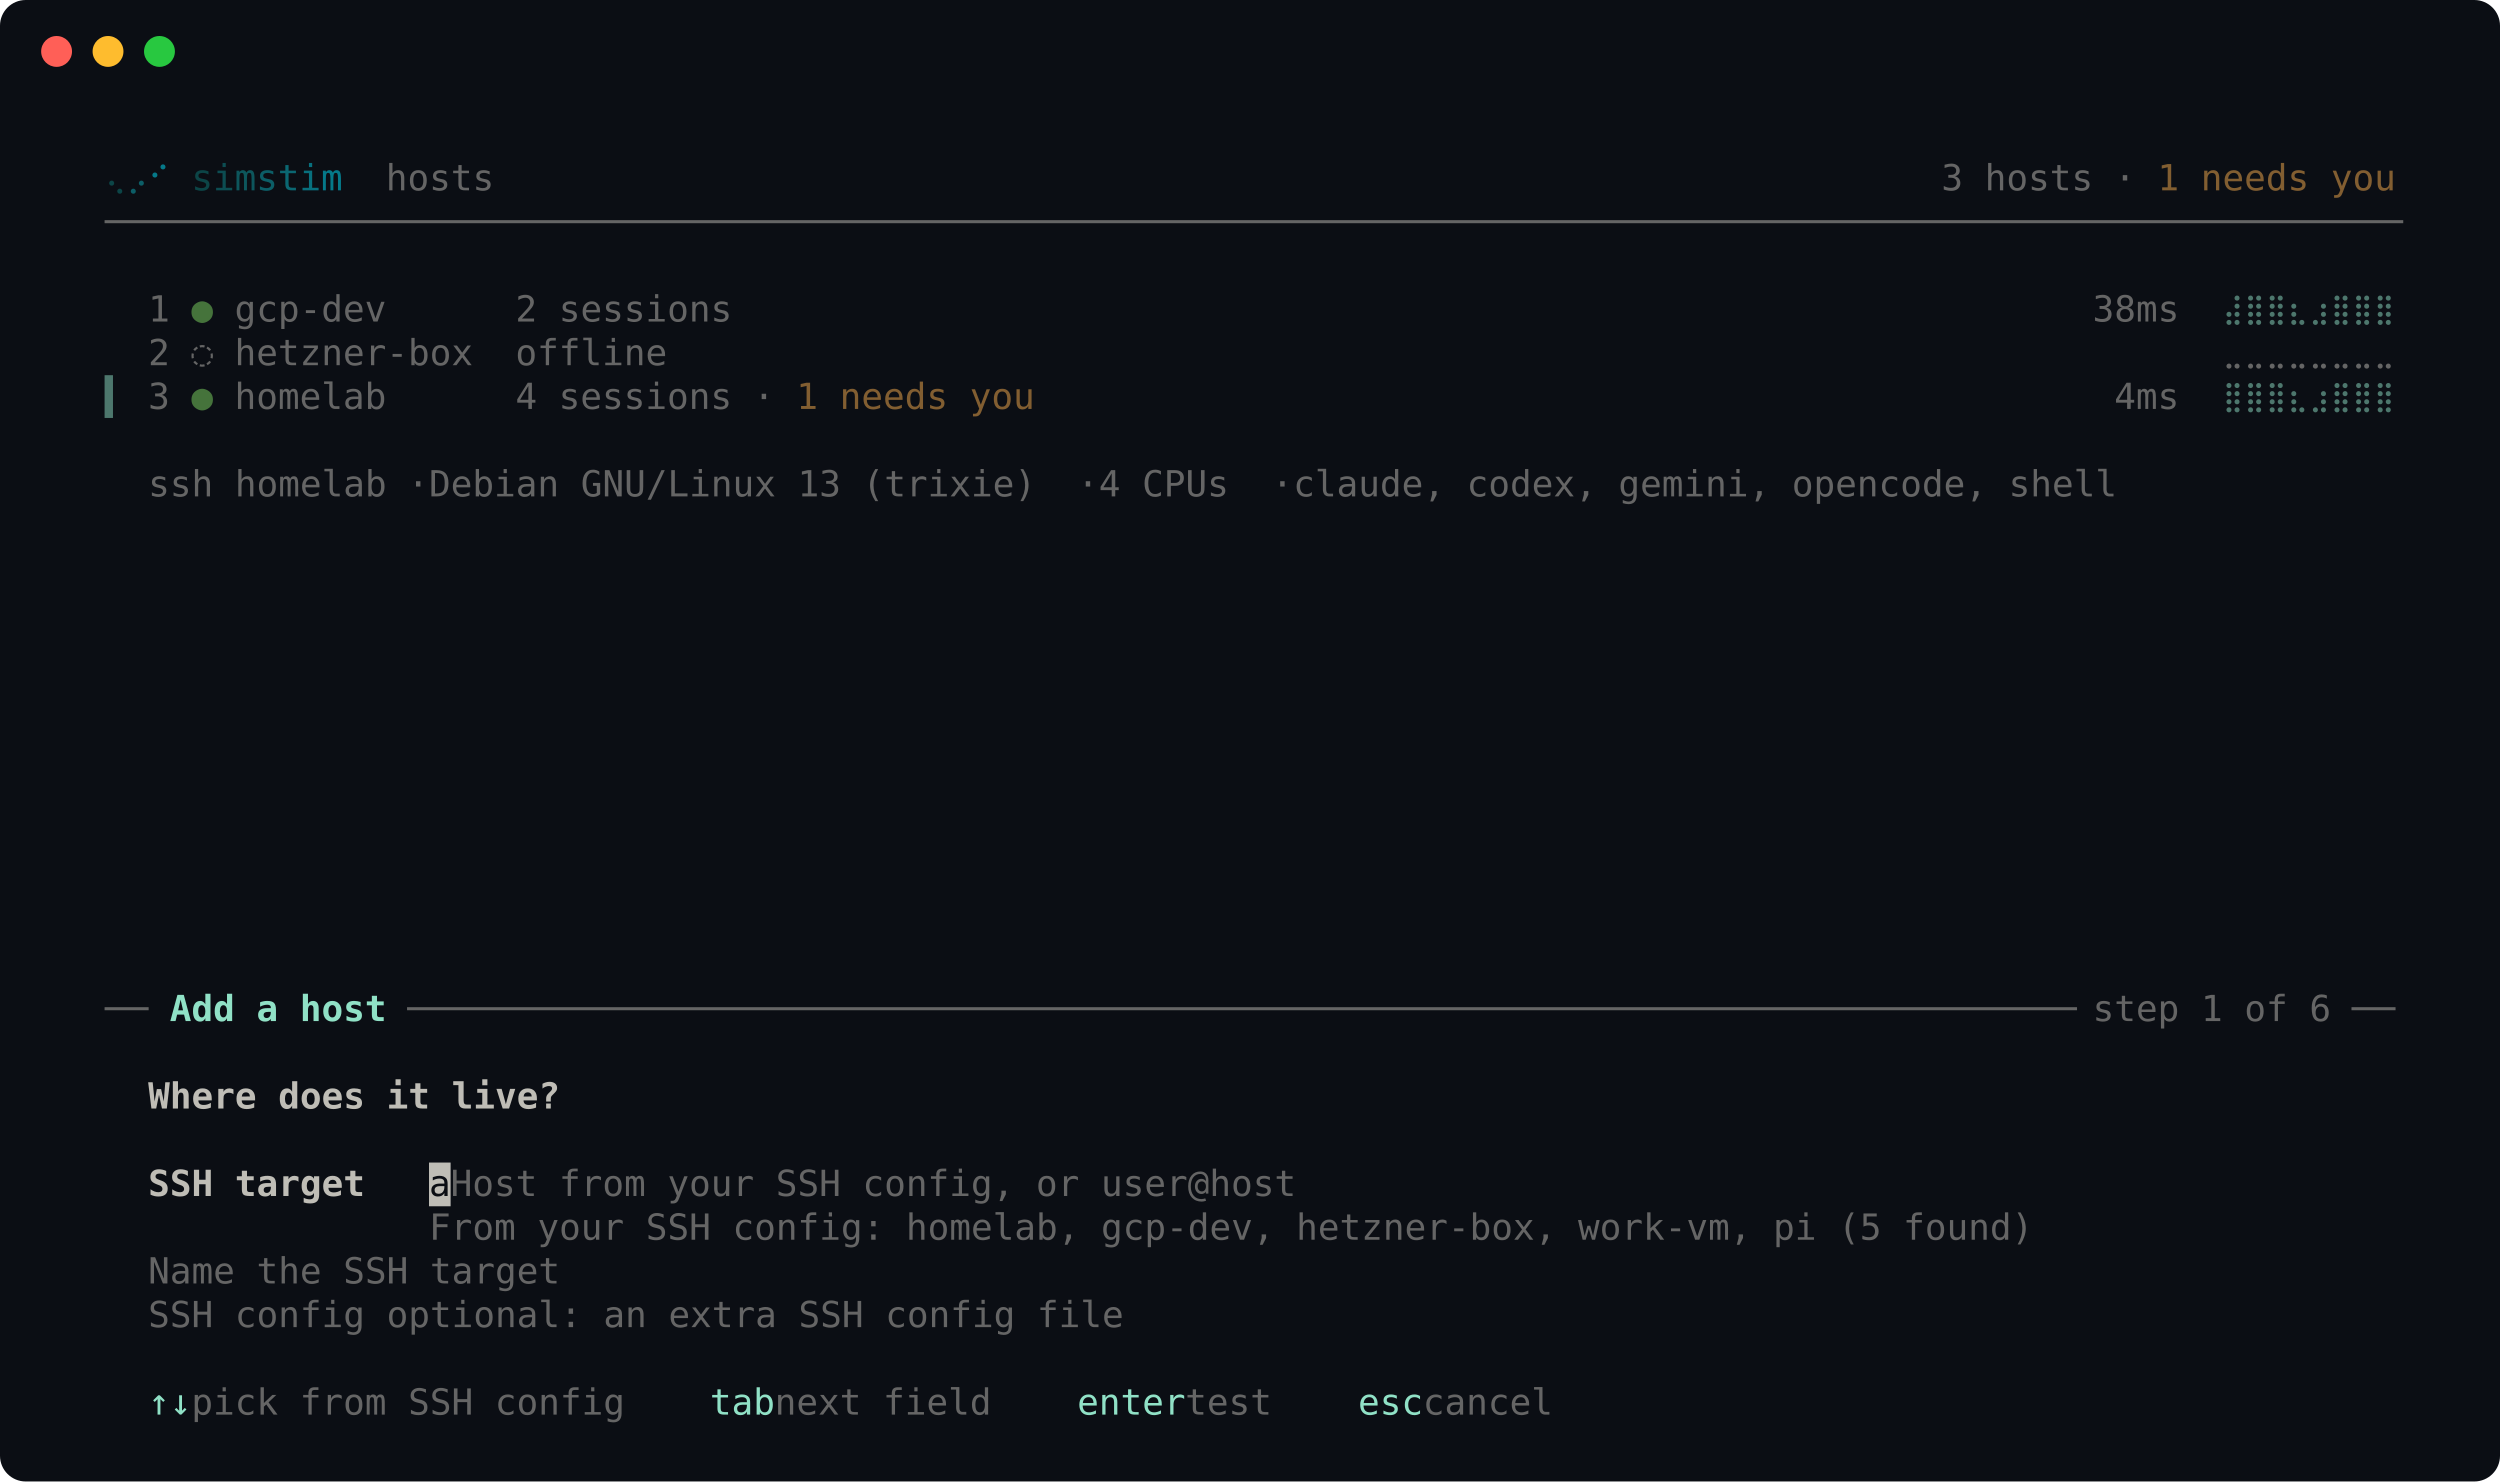
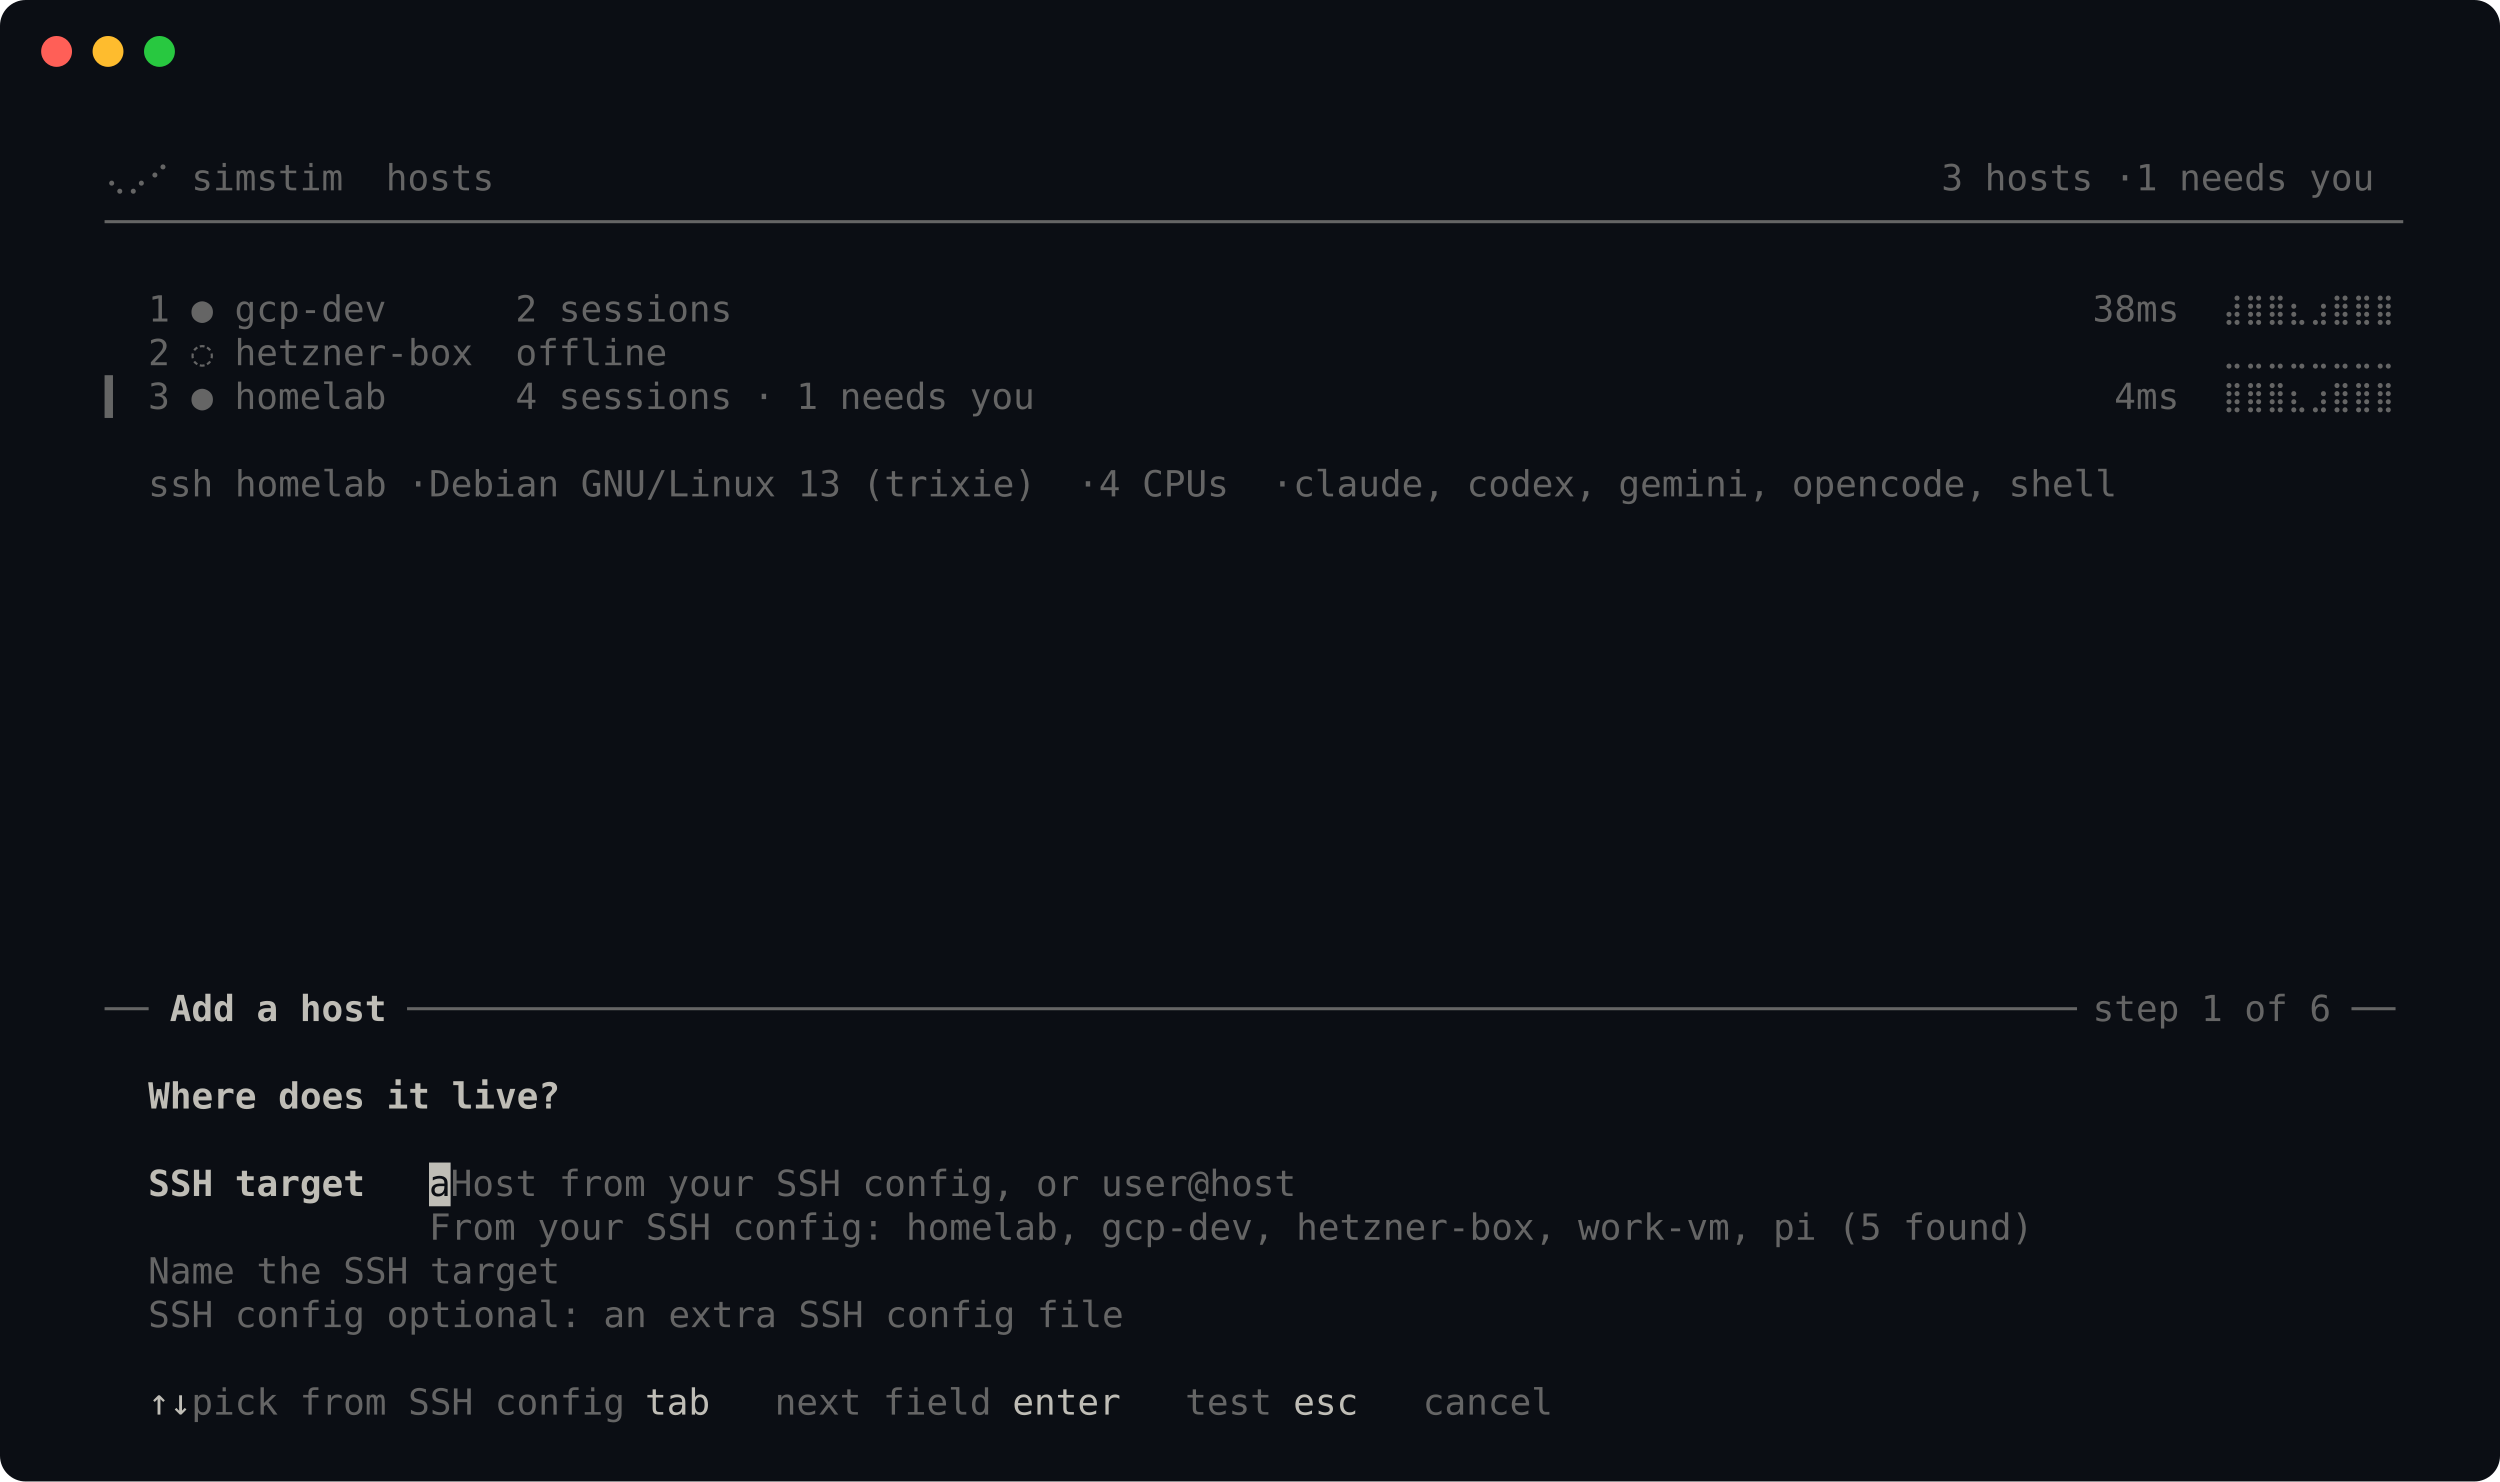
<svg xmlns="http://www.w3.org/2000/svg" width="972" height="576" viewBox="0 0 972 576">
  <style>text{font-family:"JetBrains Mono","SF Mono",Menlo,Consolas,"DejaVu Sans Mono",monospace;font-size:14px;white-space:pre}</style>
  <rect width="972" height="576" rx="10" fill="#0B0E14" />
  <circle cx="22" cy="20" r="6" fill="#FF5F57" />
  <circle cx="42" cy="20" r="6" fill="#FEBC2E" />
  <circle cx="62" cy="20" r="6" fill="#28C840" />
-   <text x="40.8" y="74.0" textLength="8.4" fill="#0C4547">⢄</text>
-   <text x="49.2" y="74.0" textLength="8.4" fill="#0C5E67">⡠</text>
-   <text x="57.6" y="74.0" textLength="8.4" fill="#057989">⠊</text>
-   <text x="74.4" y="74.0" textLength="8.4" fill="#0C4547">s</text>
-   <text x="82.8" y="74.0" textLength="8.4" fill="#0C4D52">i</text>
-   <text x="91.2" y="74.0" textLength="8.4" fill="#0D565C">m</text>
-   <text x="99.6" y="74.0" textLength="8.4" fill="#0C5E67">s</text>
-   <text x="108.0" y="74.0" textLength="8.4" fill="#0B6772">t</text>
-   <text x="116.4" y="74.0" textLength="8.4" fill="#08707E">i</text>
-   <text x="124.8" y="74.0" textLength="8.4" fill="#057989">m</text>
+   <text x="40.8" y="74.0" textLength="8.4" fill="#656565">⢄</text>
+   <text x="49.2" y="74.0" textLength="8.4" fill="#656565">⡠</text>
+   <text x="57.6" y="74.0" textLength="8.4" fill="#656565">⠊</text>
+   <text x="74.4" y="74.0" textLength="58.8" fill="#656565">simstim</text>
  <text x="150.0" y="74.0" textLength="42.0" fill="#656565">hosts</text>
  <text x="754.8" y="74.0" textLength="67.2" fill="#656565">3 hosts </text>
  <text x="822.0" y="74.0" textLength="8.4" fill="#656565">·</text>
-   <text x="838.8" y="74.0" textLength="92.4" fill="#825E31">1 needs you</text>
+   <text x="830.4" y="74.0" textLength="100.8" fill="#656565"> 1 needs you</text>
  <text x="40.8" y="91.0" textLength="890.4" fill="#656565">──────────────────────────────────────────────────────────────────────────────────────────────────────────</text>
  <text x="57.6" y="125.0" textLength="8.4" fill="#656565">1</text>
-   <text x="74.4" y="125.0" textLength="8.4" fill="#45733B">●</text>
+   <text x="74.4" y="125.0" textLength="8.4" fill="#656565">●</text>
  <text x="91.2" y="125.0" textLength="58.8" fill="#656565">gcp-dev</text>
  <text x="200.4" y="125.0" textLength="84.0" fill="#656565">2 sessions</text>
  <text x="813.6" y="125.0" textLength="33.6" fill="#656565">38ms</text>
-   <text x="864.0" y="125.0" textLength="8.4" fill="#4D776D">⣼</text>
-   <text x="872.4" y="125.0" textLength="8.4" fill="#4D776D">⣿</text>
-   <text x="880.8" y="125.0" textLength="8.4" fill="#4D776D">⣿</text>
-   <text x="889.2" y="125.0" textLength="8.4" fill="#4D776D">⣆</text>
-   <text x="897.6" y="125.0" textLength="8.4" fill="#4D776D">⣰</text>
-   <text x="906.0" y="125.0" textLength="8.4" fill="#4D776D">⣿</text>
-   <text x="914.4" y="125.0" textLength="8.4" fill="#4D776D">⣿</text>
-   <text x="922.8" y="125.0" textLength="8.4" fill="#4D776D">⣿</text>
+   <text x="864.0" y="125.0" textLength="8.4" fill="#656565">⣼</text>
+   <text x="872.4" y="125.0" textLength="8.4" fill="#656565">⣿</text>
+   <text x="880.8" y="125.0" textLength="8.4" fill="#656565">⣿</text>
+   <text x="889.2" y="125.0" textLength="8.4" fill="#656565">⣆</text>
+   <text x="897.6" y="125.0" textLength="8.4" fill="#656565">⣰</text>
+   <text x="906.0" y="125.0" textLength="8.4" fill="#656565">⣿</text>
+   <text x="914.4" y="125.0" textLength="8.4" fill="#656565">⣿</text>
+   <text x="922.8" y="125.0" textLength="8.4" fill="#656565">⣿</text>
  <text x="57.6" y="142.0" textLength="8.4" fill="#656565">2</text>
  <text x="74.4" y="142.0" textLength="8.4" fill="#656565">◌</text>
  <text x="91.2" y="142.0" textLength="92.4" fill="#656565">hetzner-box</text>
  <text x="200.4" y="142.0" textLength="58.8" fill="#656565">offline</text>
  <text x="864.0" y="142.0" textLength="8.4" fill="#656565">⣀</text>
  <text x="872.4" y="142.0" textLength="8.4" fill="#656565">⣀</text>
  <text x="880.8" y="142.0" textLength="8.4" fill="#656565">⣀</text>
  <text x="889.2" y="142.0" textLength="8.4" fill="#656565">⣀</text>
  <text x="897.6" y="142.0" textLength="8.4" fill="#656565">⣀</text>
  <text x="906.0" y="142.0" textLength="8.4" fill="#656565">⣀</text>
  <text x="914.4" y="142.0" textLength="8.4" fill="#656565">⣀</text>
  <text x="922.8" y="142.0" textLength="8.4" fill="#656565">⣀</text>
-   <text x="40.8" y="159.0" textLength="8.4" fill="#4D776D">▍</text>
+   <text x="40.8" y="159.0" textLength="8.4" fill="#656565">▍</text>
  <text x="57.6" y="159.0" textLength="8.4" fill="#656565">3</text>
-   <text x="74.4" y="159.0" textLength="8.4" fill="#45733B">●</text>
+   <text x="74.4" y="159.0" textLength="8.4" fill="#656565">●</text>
  <text x="91.2" y="159.0" textLength="58.8" fill="#656565">homelab</text>
  <text x="200.4" y="159.0" textLength="8.4" fill="#656565">4</text>
  <text x="217.2" y="159.0" textLength="67.2" fill="#656565">sessions</text>
  <text x="292.8" y="159.0" textLength="8.4" fill="#656565">·</text>
-   <text x="309.6" y="159.0" textLength="92.4" fill="#825E31">1 needs you</text>
+   <text x="309.6" y="159.0" textLength="92.4" fill="#656565">1 needs you</text>
  <text x="822.0" y="159.0" textLength="25.2" fill="#656565">4ms</text>
-   <text x="864.0" y="159.0" textLength="8.4" fill="#4D776D">⣿</text>
-   <text x="872.4" y="159.0" textLength="8.4" fill="#4D776D">⣿</text>
-   <text x="880.8" y="159.0" textLength="8.4" fill="#4D776D">⣿</text>
-   <text x="889.2" y="159.0" textLength="8.4" fill="#4D776D">⣆</text>
-   <text x="897.6" y="159.0" textLength="8.4" fill="#4D776D">⣰</text>
-   <text x="906.0" y="159.0" textLength="8.4" fill="#4D776D">⣿</text>
-   <text x="914.4" y="159.0" textLength="8.4" fill="#4D776D">⣿</text>
-   <text x="922.8" y="159.0" textLength="8.4" fill="#4D776D">⣿</text>
+   <text x="864.0" y="159.0" textLength="8.4" fill="#656565">⣿</text>
+   <text x="872.4" y="159.0" textLength="8.4" fill="#656565">⣿</text>
+   <text x="880.8" y="159.0" textLength="8.4" fill="#656565">⣿</text>
+   <text x="889.2" y="159.0" textLength="8.4" fill="#656565">⣆</text>
+   <text x="897.6" y="159.0" textLength="8.4" fill="#656565">⣰</text>
+   <text x="906.0" y="159.0" textLength="8.4" fill="#656565">⣿</text>
+   <text x="914.4" y="159.0" textLength="8.4" fill="#656565">⣿</text>
+   <text x="922.8" y="159.0" textLength="8.4" fill="#656565">⣿</text>
  <text x="57.6" y="193.0" textLength="100.8" fill="#656565">ssh homelab </text>
  <text x="158.4" y="193.0" textLength="8.4" fill="#656565">·</text>
  <text x="166.8" y="193.0" textLength="252.0" fill="#656565"> Debian GNU/Linux 13 (trixie) </text>
  <text x="418.8" y="193.0" textLength="8.4" fill="#656565">·</text>
  <text x="427.2" y="193.0" textLength="67.2" fill="#656565"> 4 CPUs </text>
  <text x="494.4" y="193.0" textLength="8.4" fill="#656565">·</text>
  <text x="502.8" y="193.0" textLength="327.6" fill="#656565"> claude, codex, gemini, opencode, shell</text>
  <text x="40.8" y="397.0" textLength="16.8" fill="#656565">──</text>
-   <text x="66.0" y="397.0" textLength="84.0" fill="#90E1C6" font-weight="bold">Add a host</text>
+   <text x="66.0" y="397.0" textLength="84.0" fill="#BFBDB6" font-weight="bold">Add a host</text>
  <text x="158.4" y="397.0" textLength="646.8" fill="#656565">─────────────────────────────────────────────────────────────────────────────</text>
  <text x="813.6" y="397.0" textLength="92.4" fill="#656565">step 1 of 6</text>
  <text x="914.4" y="397.0" textLength="16.8" fill="#656565">──</text>
  <text x="57.6" y="431.0" textLength="159.6" fill="#BFBDB6" font-weight="bold">Where does it live?</text>
  <rect x="166.8" y="452.0" width="8.4" height="17.0" fill="#BFBDB6" />
  <text x="57.6" y="465.0" textLength="109.2" fill="#BFBDB6" font-weight="bold">SSH target   </text>
  <text x="166.8" y="465.0" textLength="8.4" fill="#0B0E14">a</text>
  <text x="175.2" y="465.0" textLength="336.0" fill="#656565"> Host from your SSH config, or user@host</text>
  <text x="166.8" y="482.0" textLength="630.0" fill="#656565">From your SSH config: homelab, gcp-dev, hetzner-box, work-vm, pi  (5 found)</text>
  <text x="57.6" y="499.0" textLength="226.8" fill="#656565">Name         the SSH target</text>
  <text x="57.6" y="516.0" textLength="394.8" fill="#656565">SSH config   optional: an extra SSH config file</text>
-   <text x="57.6" y="550.0" textLength="8.4" fill="#90E1C6">↑</text>
-   <text x="66.0" y="550.0" textLength="8.4" fill="#90E1C6">↓</text>
+   <text x="57.6" y="550.0" textLength="8.4" fill="#BFBDB6">↑</text>
+   <text x="66.0" y="550.0" textLength="8.4" fill="#BFBDB6">↓</text>
  <text x="74.4" y="550.0" textLength="176.4" fill="#656565"> pick from SSH config</text>
-   <text x="276.0" y="550.0" textLength="25.2" fill="#90E1C6">tab</text>
+   <text x="250.8" y="550.0" textLength="50.4" fill="#BFBDB6">   tab</text>
  <text x="301.2" y="550.0" textLength="92.4" fill="#656565"> next field</text>
-   <text x="418.8" y="550.0" textLength="42.0" fill="#90E1C6">enter</text>
+   <text x="393.6" y="550.0" textLength="67.2" fill="#BFBDB6">   enter</text>
  <text x="460.8" y="550.0" textLength="42.0" fill="#656565"> test</text>
-   <text x="528.0" y="550.0" textLength="25.2" fill="#90E1C6">esc</text>
+   <text x="502.8" y="550.0" textLength="50.4" fill="#BFBDB6">   esc</text>
  <text x="553.2" y="550.0" textLength="58.8" fill="#656565"> cancel</text>
</svg>
